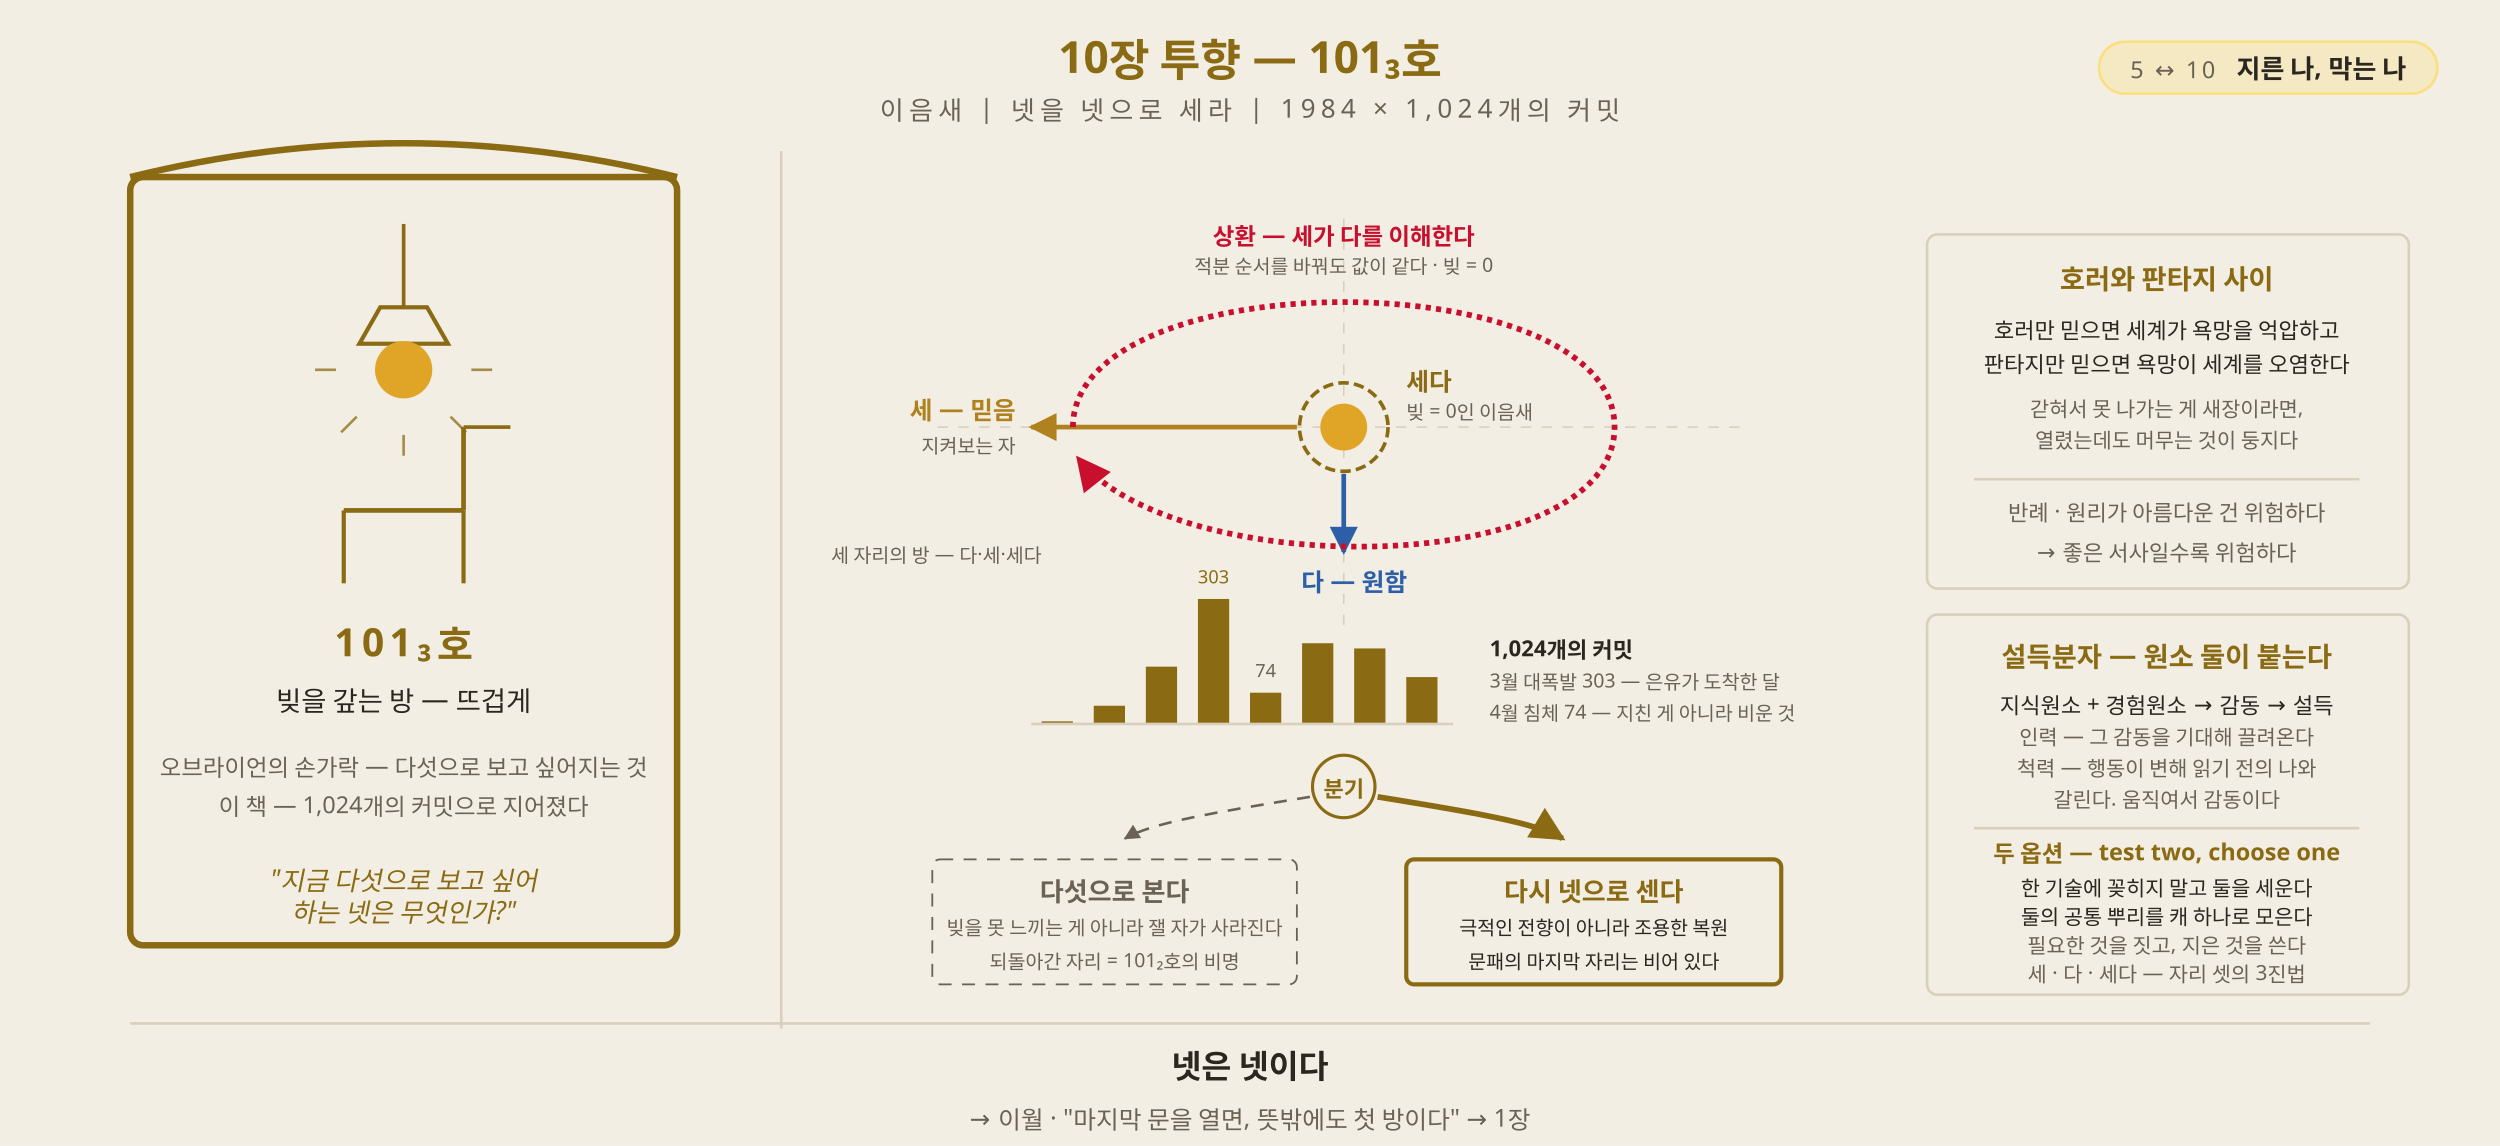
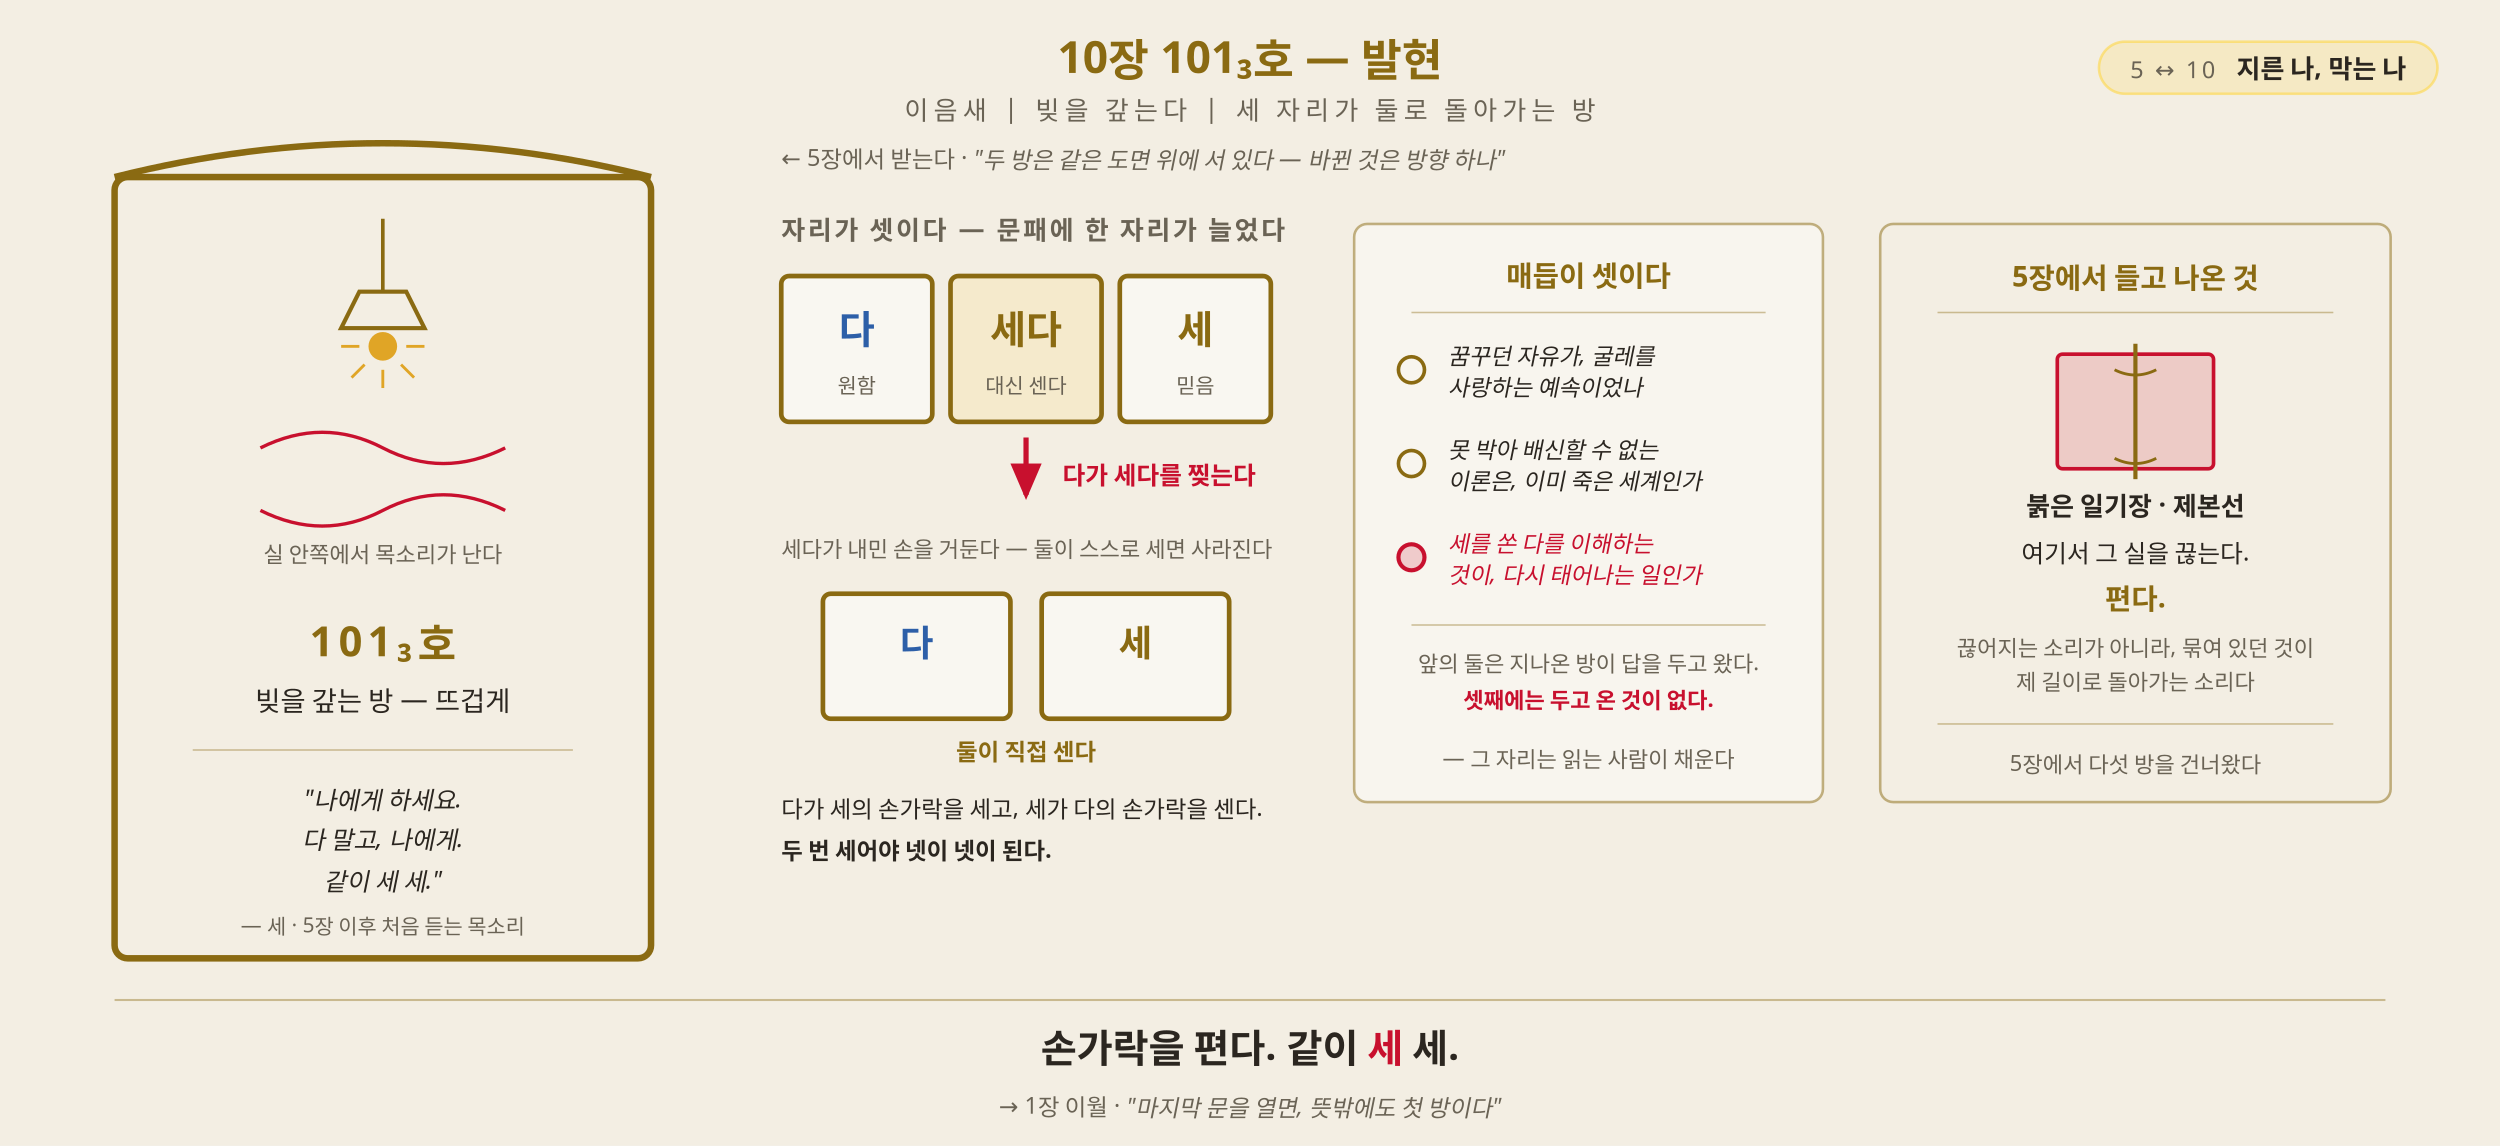
<svg xmlns="http://www.w3.org/2000/svg" viewBox="0 0 960 440" width="960" height="440">
  <style>
    text { font-family: 'Noto Sans KR', 'Apple SD Gothic Neo', sans-serif; }
-     .t  { fill: #8A6A12; }
-     .ink{ fill: #2b2620; }
-     .gy { fill: #6a6355; }
-     .d  { fill: #2D5FA8; }
-     .b  { fill: #B0821F; }
-     .a  { fill: #C8102E; }
+     .t  { fill: #8A6A12; }  .ink{ fill: #2b2620; }  .gy { fill: #6a6355; }
+     .d  { fill: #2D5FA8; }  .b  { fill: #B0821F; }  .a  { fill: #C8102E; }
  </style>
  <rect width="960" height="440" fill="#F3EEE3" />
-   <text x="480" y="28" text-anchor="middle" font-size="17" font-weight="700" class="t">10장 투향 — 101₃호</text>
-   <text x="480" y="46" text-anchor="middle" font-size="10" class="gy" letter-spacing="2">이음새 | 넷을 넷으로 세라 | 1984 × 1,024개의 커밋</text>
+   <text x="480" y="28" text-anchor="middle" font-size="17" font-weight="700" class="t">10장 101₃호 — 발현</text>
+   <text x="480" y="46" text-anchor="middle" font-size="10" class="gy" letter-spacing="2">이음새 | 빚을 갚는다 | 세 자리가 둘로 돌아가는 방</text>
  <g>
    <rect x="806" y="16" width="130" height="20" rx="10" fill="#FFD53A" opacity="0.18" />
    <rect x="806" y="16" width="130" height="20" rx="10" fill="none" stroke="#FFD53A" stroke-width="1" opacity="0.55" />
    <text x="818" y="30" font-size="9" class="gy" letter-spacing="1">5 ↔ 10</text>
    <text x="924" y="30" text-anchor="end" font-size="10" font-weight="700" class="ink">지른 나, 막는 나</text>
  </g>
-   <rect x="50" y="68" width="210" height="295" rx="5" fill="none" stroke="#8A6A12" stroke-width="2.5" />
-   <path d="M 50,68 Q 155,42 260,68" fill="none" stroke="#8A6A12" stroke-width="2.5" />
+   <text x="300" y="64" font-size="9" class="gy">← 5장에서 받는다 · <tspan font-style="italic">"두 방은 같은 도면 위에 서 있다 — 바뀐 것은 방향 하나"</tspan>
+   </text>
+   <rect x="44" y="68" width="206" height="300" rx="5" fill="none" stroke="#8A6A12" stroke-width="2.5" />
+   <path d="M 44,68 Q 147,42 250,68" fill="none" stroke="#8A6A12" stroke-width="2.5" />
  <g stroke="#8A6A12" fill="none">
-     <line x1="155" y1="86" x2="155" y2="118" stroke-width="1.4" />
-     <path d="M 138 132 L 172 132 L 164 118 L 146 118 Z" stroke-width="1.6" />
-     <line x1="132" y1="196" x2="178" y2="196" stroke-width="1.8" />
-     <line x1="132" y1="196" x2="132" y2="224" stroke-width="1.6" />
-     <line x1="178" y1="196" x2="178" y2="224" stroke-width="1.6" />
-     <line x1="178" y1="196" x2="178" y2="164" stroke-width="1.8" />
-     <line x1="178" y1="164" x2="196" y2="164" stroke-width="1.4" />
+     <line x1="147" y1="84" x2="147" y2="112" stroke-width="1.4" />
+     <path d="M 131 126 L 163 126 L 156 112 L 138 112 Z" stroke-width="1.6" />
+     <circle cx="147" cy="133" r="5.5" fill="#E0A526" stroke="none" />
+     <g stroke="#E0A526" stroke-width="1.1">
+       <line x1="147" y1="142" x2="147" y2="149" />
+       <line x1="156" y1="133" x2="163" y2="133" />
+       <line x1="131" y1="133" x2="138" y2="133" />
+       <line x1="154" y1="140" x2="159" y2="145" />
+       <line x1="140" y1="140" x2="135" y2="145" />
+     </g>
  </g>
-   <circle cx="155" cy="142" r="11" fill="#E0A526" />
-   <g stroke="#8A6A12" stroke-width="1" opacity="0.75">
-     <line x1="129" y1="142" x2="121" y2="142" />
-     <line x1="181" y1="142" x2="189" y2="142" />
-     <line x1="137" y1="160" x2="131" y2="166" />
-     <line x1="173" y1="160" x2="179" y2="166" />
-     <line x1="155" y1="167" x2="155" y2="175" />
+   <g stroke="#C8102E" fill="none" stroke-width="1.3">
+     <path d="M 100 172 Q 124 160 147 172 Q 170 184 194 172" />
+     <path d="M 100 196 Q 124 208 147 196 Q 170 184 194 196" />
  </g>
-   <text x="155" y="252" text-anchor="middle" font-size="15" font-weight="700" class="t" letter-spacing="2">101₃호</text>
-   <text x="155" y="273" text-anchor="middle" font-size="10.5" class="ink">빚을 갚는 방 — 뜨겁게</text>
-   <text x="155" y="298" text-anchor="middle" font-size="9" class="gy">오브라이언의 손가락 — 다섯으로 보고 싶어지는 것</text>
-   <text x="155" y="313" text-anchor="middle" font-size="9" class="gy">이 책 — 1,024개의 커밋으로 지어졌다</text>
-   <text x="155" y="341" text-anchor="middle" font-size="10" class="t" font-style="italic">"지금 다섯으로 보고 싶어</text>
-   <text x="155" y="354" text-anchor="middle" font-size="10" class="t" font-style="italic">하는 넷은 무엇인가?"</text>
-   <line x1="300" y1="58" x2="300" y2="395" stroke="#d8cfbc" stroke-width="1" />
+   <text x="147" y="216" text-anchor="middle" font-size="8.5" class="gy">실 안쪽에서 목소리가 난다</text>
+   <text x="147" y="252" text-anchor="middle" font-size="16" font-weight="700" class="t" letter-spacing="2">101₃호</text>
+   <text x="147" y="273" text-anchor="middle" font-size="10.5" class="ink">빚을 갚는 방 — 뜨겁게</text>
+   <line x1="74" y1="288" x2="220" y2="288" stroke="#8A6A12" stroke-width="0.6" opacity="0.4" />
+   <text x="147" y="310" text-anchor="middle" font-size="9.5" class="ink" font-style="italic">"나에게 하세요.</text>
+   <text x="147" y="326" text-anchor="middle" font-size="9.5" class="ink" font-style="italic">다 말고, 나에게.</text>
+   <text x="147" y="342" text-anchor="middle" font-size="9.5" class="ink" font-style="italic">같이 세 세."</text>
+   <text x="147" y="358" text-anchor="middle" font-size="8" class="gy">— 세 · 5장 이후 처음 듣는 목소리</text>
+   <text x="300" y="92" font-size="10" font-weight="700" class="gy" letter-spacing="1">자리가 셋이다 — 문패에 한 자리가 늘었다</text>
+   <g stroke="#8A6A12" fill="none" stroke-width="1.8">
+     <rect x="300" y="106" width="58" height="56" rx="3" fill="#FFFFFF" fill-opacity="0.5" />
+     <rect x="365" y="106" width="58" height="56" rx="3" fill="#FFD53A" fill-opacity="0.14" />
+     <rect x="430" y="106" width="58" height="56" rx="3" fill="#FFFFFF" fill-opacity="0.5" />
+   </g>
+   <text x="329" y="132" text-anchor="middle" font-size="15" font-weight="700" class="d">다</text>
+   <text x="329" y="151" text-anchor="middle" font-size="8" class="gy">원함</text>
+   <text x="394" y="132" text-anchor="middle" font-size="15" font-weight="700" class="t">세다</text>
+   <text x="394" y="151" text-anchor="middle" font-size="8" class="gy">대신 센다</text>
+   <text x="459" y="132" text-anchor="middle" font-size="15" font-weight="700" class="t">세</text>
+   <text x="459" y="151" text-anchor="middle" font-size="8" class="gy">믿음</text>
  <defs>
-     <marker id="md" viewBox="0 0 10 10" refX="9" refY="5" markerWidth="6" markerHeight="6" orient="auto-start-reverse">
-       <path d="M 0 0 L 10 5 L 0 10 z" fill="#2D5FA8" />
-     </marker>
-     <marker id="mb" viewBox="0 0 10 10" refX="9" refY="5" markerWidth="6" markerHeight="6" orient="auto-start-reverse">
-       <path d="M 0 0 L 10 5 L 0 10 z" fill="#B0821F" />
-     </marker>
-     <marker id="ma" viewBox="0 0 10 10" refX="9" refY="5" markerWidth="6" markerHeight="6" orient="auto-start-reverse">
-       <path d="M 0 0 L 10 5 L 0 10 z" fill="#C8102E" />
-     </marker>
-     <marker id="mh" viewBox="0 0 10 10" refX="9" refY="5" markerWidth="6" markerHeight="6" orient="auto-start-reverse">
-       <path d="M 0 0 L 10 5 L 0 10 z" fill="#8A6A12" />
-     </marker>
-     <marker id="mgy" viewBox="0 0 10 10" refX="9" refY="5" markerWidth="6" markerHeight="6" orient="auto-start-reverse">
-       <path d="M 0 0 L 10 5 L 0 10 z" fill="#6a6355" />
+     <marker id="ah10" markerWidth="7" markerHeight="7" refX="6" refY="3" orient="auto">
+       <path d="M0,0 L7,3 L0,6 Z" fill="#C8102E" />
    </marker>
  </defs>
-   <line x1="360" y1="164" x2="672" y2="164" stroke="#d8cfbc" stroke-width="0.6" stroke-dasharray="4,4" />
-   <line x1="516" y1="84" x2="516" y2="244" stroke="#d8cfbc" stroke-width="0.6" stroke-dasharray="4,4" />
-   <line x1="498" y1="164" x2="396" y2="164" stroke="#B0821F" stroke-width="1.8" marker-end="url(#mb)" />
-   <text x="390" y="161" text-anchor="end" font-size="9.5" font-weight="700" class="b">세 — 믿음</text>
-   <text x="390" y="174" text-anchor="end" font-size="7.5" class="gy">지켜보는 자</text>
-   <line x1="516" y1="182" x2="516" y2="212" stroke="#2D5FA8" stroke-width="1.8" marker-end="url(#md)" />
-   <text x="520" y="227" text-anchor="middle" font-size="9.5" font-weight="700" class="d">다 — 원함</text>
-   <path d="M 412 164 C 412 100, 620 100, 620 164 C 620 222, 452 224, 414 176" fill="none" stroke="#C8102E" stroke-width="2.2" stroke-dasharray="2,2" marker-end="url(#ma)" />
-   <text x="516" y="94" text-anchor="middle" font-size="9" font-weight="700" class="a">상환 — 세가 다를 이해한다</text>
-   <text x="516" y="105" text-anchor="middle" font-size="7.5" class="gy">적분 순서를 바꿔도 값이 같다 · 빚 = 0</text>
-   <circle cx="516" cy="164" r="9" fill="#E0A526" />
-   <circle cx="516" cy="164" r="17" fill="none" stroke="#8A6A12" stroke-width="1.4" stroke-dasharray="4,2" />
-   <text x="540" y="150" font-size="9.5" font-weight="700" class="t">세다</text>
-   <text x="540" y="161" font-size="7.5" class="gy">빚 = 0인 이음새</text>
-   <text x="400" y="216" text-anchor="end" font-size="7.5" class="gy">세 자리의 방 — 다·세·세다</text>
-   <g fill="#8A6A12">
-     <rect x="400" y="277" width="12" height="1" />
-     <rect x="420" y="271" width="12" height="7" />
-     <rect x="440" y="256" width="12" height="22" />
-     <rect x="460" y="230" width="12" height="48" />
-     <rect x="480" y="266" width="12" height="12" />
-     <rect x="500" y="247" width="12" height="31" />
-     <rect x="520" y="249" width="12" height="29" />
-     <rect x="540" y="260" width="12" height="18" />
+   <path d="M 394 168 L 394 190" stroke="#C8102E" stroke-width="2" fill="none" marker-end="url(#ah10)" />
+   <text x="408" y="186" font-size="9.5" font-weight="700" class="a">다가 세다를 찢는다</text>
+   <text x="300" y="214" font-size="8.5" class="gy">세다가 내민 손을 거둔다 — 둘이 스스로 세면 사라진다</text>
+   <g stroke="#8A6A12" fill="none" stroke-width="1.8">
+     <rect x="316" y="228" width="72" height="48" rx="3" fill="#FFFFFF" fill-opacity="0.5" />
+     <rect x="400" y="228" width="72" height="48" rx="3" fill="#FFFFFF" fill-opacity="0.5" />
  </g>
-   <line x1="396" y1="278" x2="558" y2="278" stroke="#d8cfbc" stroke-width="1" />
-   <text x="466" y="224" text-anchor="middle" font-size="7" class="t">303</text>
-   <text x="486" y="260" text-anchor="middle" font-size="7" class="gy">74</text>
-   <text x="572" y="252" font-size="8.5" font-weight="700" class="ink">1,024개의 커밋</text>
-   <text x="572" y="264" font-size="7.5" class="gy">3월 대폭발 303 — 은유가 도착한 달</text>
-   <text x="572" y="276" font-size="7.5" class="gy">4월 침체 74 — 지친 게 아니라 비운 것</text>
-   <circle cx="516" cy="302" r="12" fill="none" stroke="#8A6A12" stroke-width="1.2" />
-   <text x="516" y="306" text-anchor="middle" font-size="8.5" font-weight="700" class="t">분기</text>
-   <path d="M 503 306 C 466 312, 442 316, 432 322" fill="none" stroke="#6a6355" stroke-width="1" stroke-dasharray="5,4" marker-end="url(#mgy)" />
-   <rect x="358" y="330" width="140" height="48" rx="3" fill="none" stroke="#6a6355" stroke-width="0.7" stroke-dasharray="5,4" />
-   <text x="428" y="346" text-anchor="middle" font-size="10" font-weight="700" class="gy">다섯으로 본다</text>
-   <text x="428" y="359" text-anchor="middle" font-size="7.5" class="gy">빚을 못 느끼는 게 아니라 잴 자가 사라진다</text>
-   <text x="428" y="372" text-anchor="middle" font-size="7.5" class="gy">되돌아간 자리 = 101₂호의 비명</text>
-   <path d="M 529 306 C 566 312, 590 316, 600 322" fill="none" stroke="#8A6A12" stroke-width="2.2" marker-end="url(#mh)" />
-   <rect x="540" y="330" width="144" height="48" rx="3" fill="none" stroke="#8A6A12" stroke-width="1.6" />
-   <text x="612" y="346" text-anchor="middle" font-size="10" font-weight="700" class="t">다시 넷으로 센다</text>
-   <text x="612" y="359" text-anchor="middle" font-size="7.5" class="ink">극적인 전향이 아니라 조용한 복원</text>
-   <text x="612" y="372" text-anchor="middle" font-size="7.5" class="ink">문패의 마지막 자리는 비어 있다</text>
-   <rect x="740" y="90" width="185" height="136" rx="4" fill="none" stroke="#d8cfbc" stroke-width="1" />
-   <text x="832" y="111" text-anchor="middle" font-size="10.5" font-weight="700" class="t">호러와 판타지 사이</text>
-   <text x="832" y="130" text-anchor="middle" font-size="8.5" class="ink">호러만 믿으면 세계가 욕망을 억압하고</text>
-   <text x="832" y="143" text-anchor="middle" font-size="8.5" class="ink">판타지만 믿으면 욕망이 세계를 오염한다</text>
-   <text x="832" y="160" text-anchor="middle" font-size="8" class="gy">갇혀서 못 나가는 게 새장이라면,</text>
-   <text x="832" y="172" text-anchor="middle" font-size="8" class="gy">열렸는데도 머무는 것이 둥지다</text>
-   <line x1="758" y1="184" x2="906" y2="184" stroke="#d8cfbc" stroke-width="1" />
-   <text x="832" y="200" text-anchor="middle" font-size="8.5" class="gy">반례 · 원리가 아름다운 건 위험하다</text>
-   <text x="832" y="215" text-anchor="middle" font-size="8.5" class="gy">→ 좋은 서사일수록 위험하다</text>
-   <rect x="740" y="236" width="185" height="146" rx="4" fill="none" stroke="#d8cfbc" stroke-width="1" />
-   <text x="832" y="256" text-anchor="middle" font-size="10.5" font-weight="700" class="t">설득분자 — 원소 둘이 붙는다</text>
-   <text x="832" y="274" text-anchor="middle" font-size="8.5" class="ink">지식원소 + 경험원소 → 감동 → 설득</text>
-   <text x="832" y="286" text-anchor="middle" font-size="8" class="gy">인력 — 그 감동을 기대해 끌려온다</text>
-   <text x="832" y="298" text-anchor="middle" font-size="8" class="gy">척력 — 행동이 변해 읽기 전의 나와</text>
-   <text x="832" y="310" text-anchor="middle" font-size="8" class="gy">갈린다. 움직여서 감동이다</text>
-   <line x1="758" y1="318" x2="906" y2="318" stroke="#d8cfbc" stroke-width="1" />
-   <text x="832" y="331" text-anchor="middle" font-size="9" font-weight="700" class="t">두 옵션 — test two, choose one</text>
-   <text x="832" y="344" text-anchor="middle" font-size="8" class="ink">한 기술에 꽂히지 말고 둘을 세운다</text>
-   <text x="832" y="355" text-anchor="middle" font-size="8" class="ink">둘의 공통 뿌리를 캐 하나로 모은다</text>
-   <text x="832" y="366" text-anchor="middle" font-size="8" class="gy">필요한 것을 짓고, 지은 것을 쓴다</text>
-   <text x="832" y="377" text-anchor="middle" font-size="8" class="gy">세 · 다 · 세다 — 자리 셋의 3진법</text>
-   <line x1="50" y1="393" x2="910" y2="393" stroke="#d8cfbc" stroke-width="1" />
-   <text x="480" y="414" text-anchor="middle" font-size="12.5" font-weight="700" class="ink">넷은 넷이다</text>
-   <text x="480" y="433" text-anchor="middle" font-size="9.5" class="gy">→ 이월 · "마지막 문을 열면, 뜻밖에도 첫 방이다" → 1장</text>
+   <text x="352" y="252" text-anchor="middle" font-size="14" font-weight="700" class="d">다</text>
+   <text x="436" y="252" text-anchor="middle" font-size="14" font-weight="700" class="t">세</text>
+   <text x="394" y="292" text-anchor="middle" font-size="9" font-weight="700" class="t">둘이 직접 센다</text>
+   <text x="300" y="314" font-size="9" class="ink">다가 세의 손가락을 세고, 세가 다의 손가락을 센다.</text>
+   <text x="300" y="330" font-size="9" class="ink">
+     <tspan font-weight="700">두 번 세어야 넷이 넷이 된다.</tspan>
+   </text>
+   <rect x="520" y="86" width="180" height="222" rx="5" fill="#FFFFFF" opacity="0.4" />
+   <rect x="520" y="86" width="180" height="222" rx="5" fill="none" stroke="#8A6A12" stroke-width="1" opacity="0.5" />
+   <text x="610" y="110" text-anchor="middle" font-size="11" font-weight="700" class="t">매듭이 셋이다</text>
+   <line x1="542" y1="120" x2="678" y2="120" stroke="#8A6A12" stroke-width="0.6" opacity="0.4" />
+   <circle cx="542" cy="142" r="5" fill="none" stroke="#8A6A12" stroke-width="1.4" />
+   <text x="556" y="140" font-size="8.8" class="ink" font-style="italic">꿈꾸던 자유가, 굴레를</text>
+   <text x="556" y="152" font-size="8.8" class="ink" font-style="italic">사랑하는 예속이었나</text>
+   <circle cx="542" cy="178" r="5" fill="none" stroke="#8A6A12" stroke-width="1.4" />
+   <text x="556" y="176" font-size="8.8" class="ink" font-style="italic">못 박아 배신할 수 없는</text>
+   <text x="556" y="188" font-size="8.8" class="ink" font-style="italic">이론은, 이미 죽은 세계인가</text>
+   <circle cx="542" cy="214" r="5" fill="#C8102E" fill-opacity="0.18" stroke="#C8102E" stroke-width="1.6" />
+   <text x="556" y="212" font-size="8.8" class="a" font-style="italic">세를 쏜 다를 이해하는</text>
+   <text x="556" y="224" font-size="8.8" class="a" font-style="italic">것이, 다시 태어나는 일인가</text>
+   <line x1="542" y1="240" x2="678" y2="240" stroke="#8A6A12" stroke-width="0.6" opacity="0.4" />
+   <text x="610" y="258" text-anchor="middle" font-size="8.5" class="gy">앞의 둘은 지나온 방이 답을 두고 왔다.</text>
+   <text x="610" y="272" text-anchor="middle" font-size="8.5" font-weight="700" class="a">셋째에는 두고 온 것이 없다.</text>
+   <text x="610" y="294" text-anchor="middle" font-size="8.5" class="gy">— 그 자리는 읽는 사람이 채운다</text>
+   <rect x="722" y="86" width="196" height="222" rx="5" fill="none" stroke="#8A6A12" stroke-width="1" opacity="0.5" />
+   <text x="820" y="110" text-anchor="middle" font-size="11" font-weight="700" class="t">5장에서 들고 나온 것</text>
+   <line x1="744" y1="120" x2="896" y2="120" stroke="#8A6A12" stroke-width="0.6" opacity="0.4" />
+   <g transform="translate(790,136)">
+     <rect x="0" y="0" width="60" height="44" rx="2" fill="#C8102E" fill-opacity="0.16" stroke="#C8102E" stroke-width="1.4" />
+     <line x1="30" y1="-4" x2="30" y2="48" stroke="#8A6A12" stroke-width="1.6" />
+     <path d="M 22 6 Q 30 10 38 6" fill="none" stroke="#8A6A12" stroke-width="1.1" />
+     <path d="M 22 40 Q 30 44 38 40" fill="none" stroke="#8A6A12" stroke-width="1.1" />
+   </g>
+   <text x="820" y="198" text-anchor="middle" font-size="10" font-weight="700" class="ink">붉은 일기장 · 제본선</text>
+   <text x="820" y="216" text-anchor="middle" font-size="9.5" class="ink">여기서 그 실을 끊는다.</text>
+   <text x="820" y="234" text-anchor="middle" font-size="11" font-weight="700" class="t">편다.</text>
+   <text x="820" y="252" text-anchor="middle" font-size="8.5" class="gy">끊어지는 소리가 아니라, 묶여 있던 것이</text>
+   <text x="820" y="265" text-anchor="middle" font-size="8.5" class="gy">제 길이로 돌아가는 소리다</text>
+   <line x1="744" y1="278" x2="896" y2="278" stroke="#8A6A12" stroke-width="0.6" opacity="0.4" />
+   <text x="820" y="296" text-anchor="middle" font-size="8.5" class="gy">5장에서 다섯 방을 건너왔다</text>
+   <line x1="44" y1="384" x2="916" y2="384" stroke="#8A6A12" stroke-width="0.8" opacity="0.4" />
+   <text x="480" y="408" text-anchor="middle" font-size="15" font-weight="700" class="ink">손가락을 편다. 같이 <tspan class="a">세</tspan> 세.</text>
+   <text x="480" y="428" text-anchor="middle" font-size="9" class="gy">→ 1장 이월 · <tspan font-style="italic">"마지막 문을 열면, 뜻밖에도 첫 방이다"</tspan>
+   </text>
</svg>
